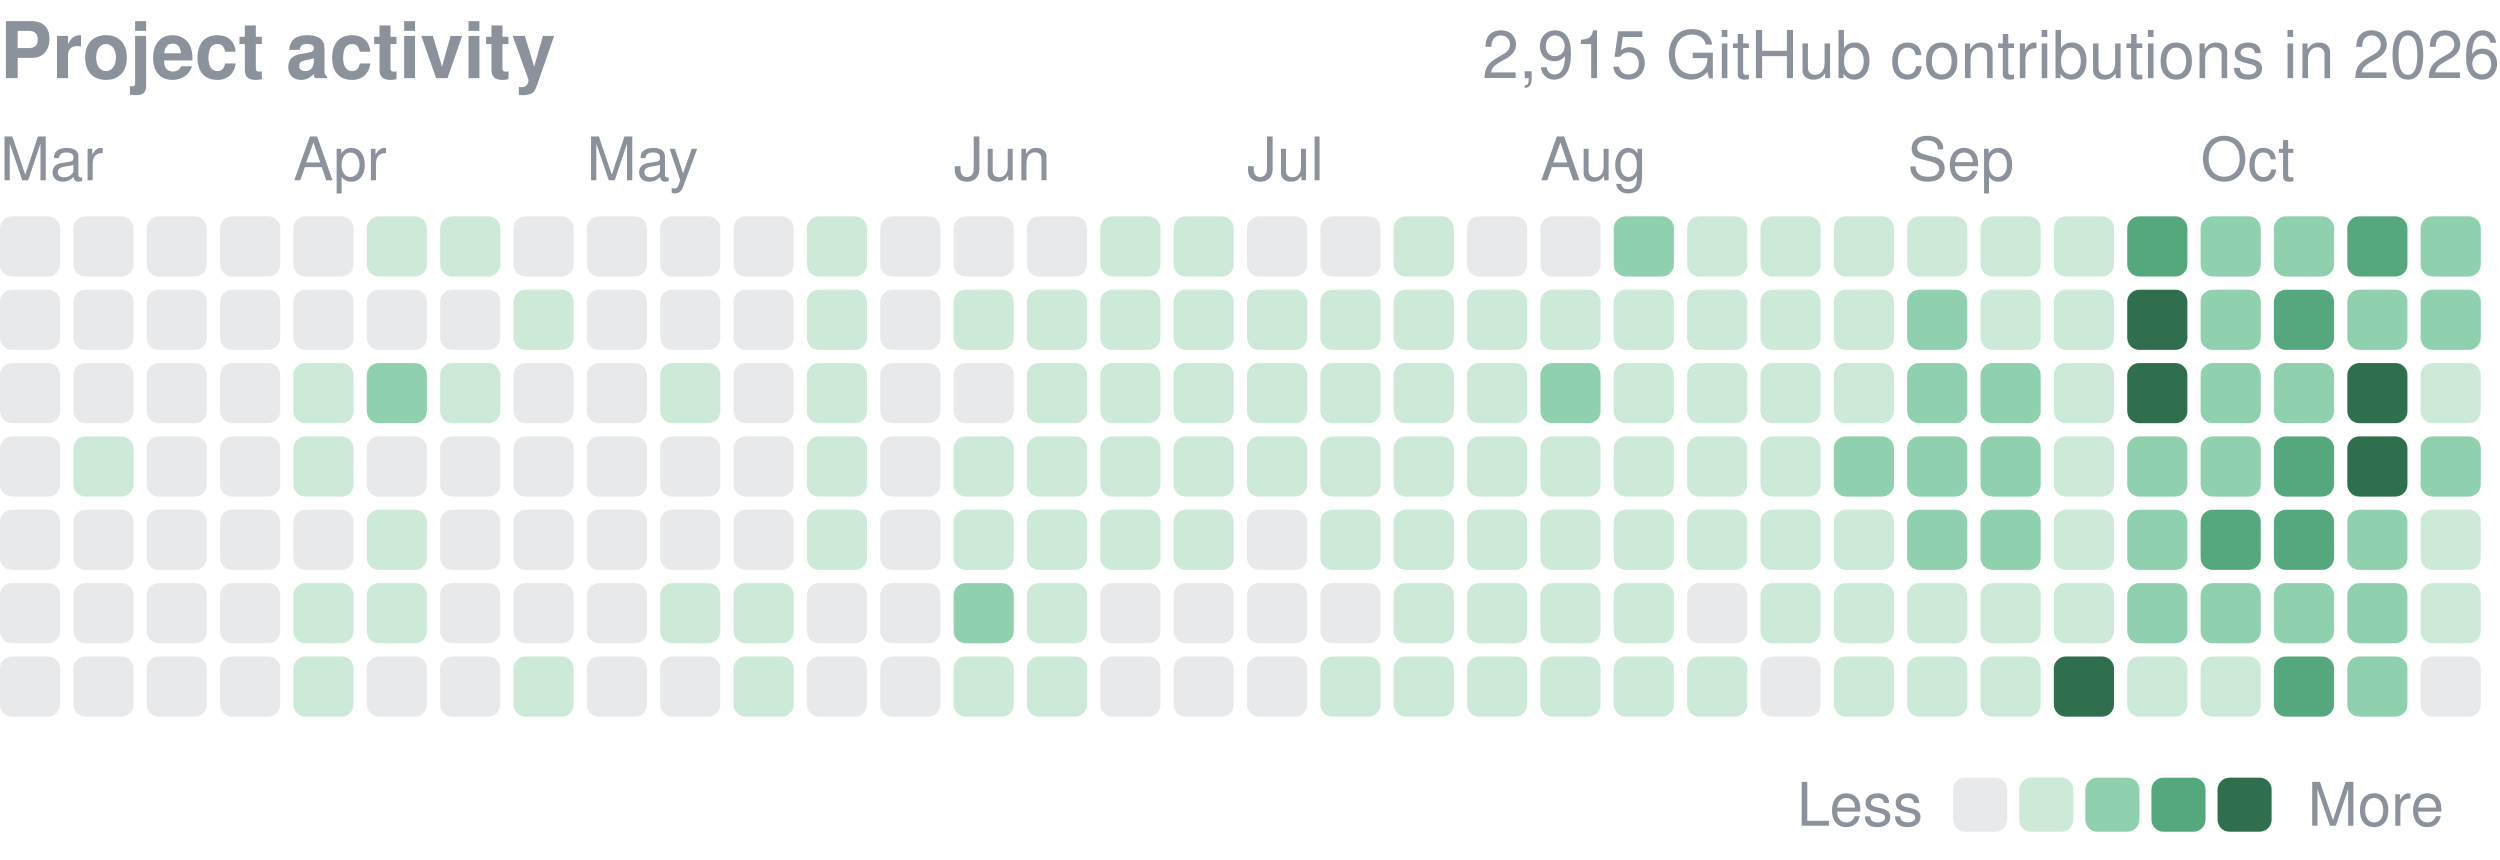
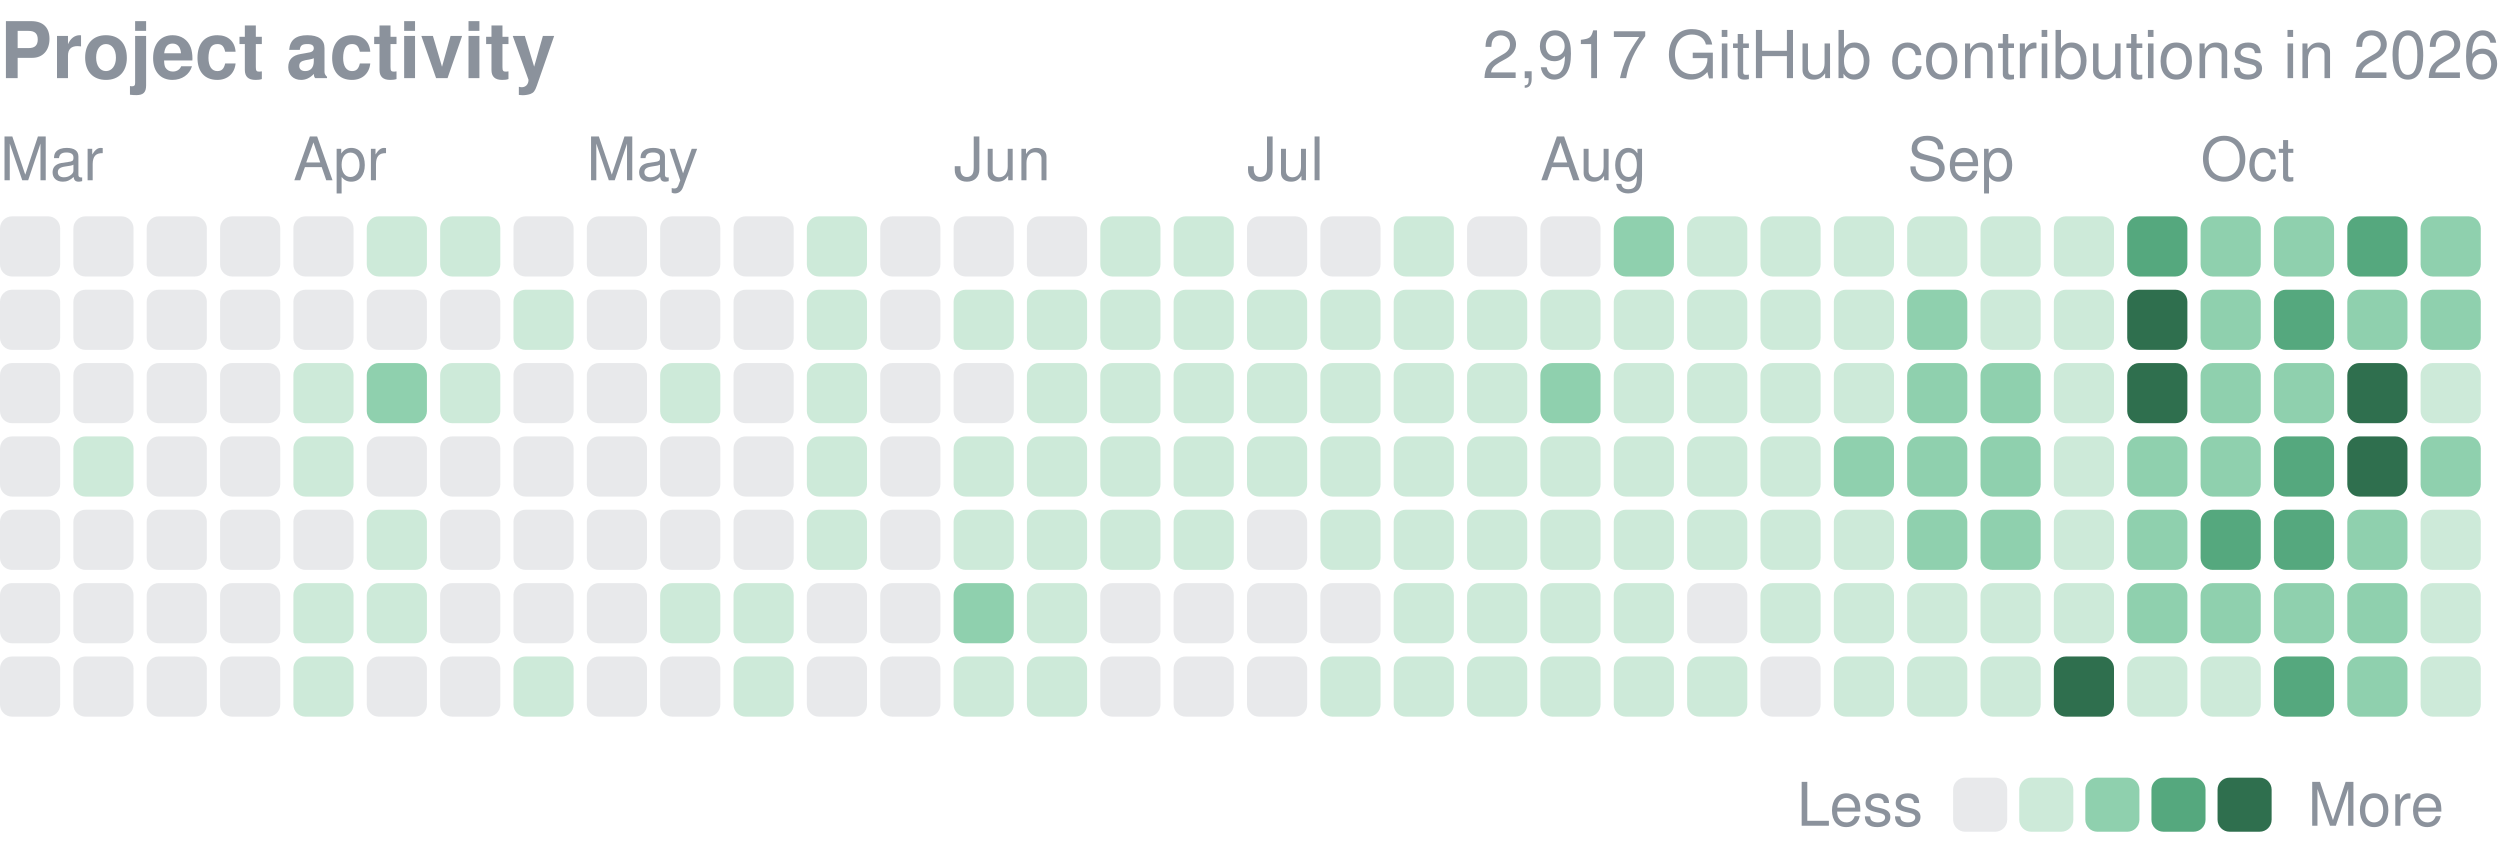
<svg xmlns="http://www.w3.org/2000/svg" width="416" height="143" viewBox="0 0 416 143" role="img" aria-label="yjinyoo GitHub contributions per day in 2026">
  <style>text{font-family:-apple-system,BlinkMacSystemFont,"Segoe UI",Helvetica,Arial,sans-serif}</style>
  <text x="0" y="13" font-size="13" font-weight="600" fill="#8b929c">Project activity</text>
-   <text x="416" y="13" font-size="11" fill="#8b929c" text-anchor="end">2,915 GitHub contributions in 2026</text>
+   <text x="416" y="13" font-size="11" fill="#8b929c" text-anchor="end">2,917 GitHub contributions in 2026</text>
  <text x="0.0" y="30" font-size="10" fill="#8b929c">Mar</text>
  <text x="48.8" y="30" font-size="10" fill="#8b929c">Apr</text>
  <text x="97.6" y="30" font-size="10" fill="#8b929c">May</text>
  <text x="158.7" y="30" font-size="10" fill="#8b929c">Jun</text>
  <text x="207.5" y="30" font-size="10" fill="#8b929c">Jul</text>
  <text x="256.3" y="30" font-size="10" fill="#8b929c">Aug</text>
  <text x="317.4" y="30" font-size="10" fill="#8b929c">Sep</text>
  <text x="366.2" y="30" font-size="10" fill="#8b929c">Oct</text>
  <rect x="0.00" y="36.00" width="10.01" height="10.01" rx="2.0" fill="#8b929c" opacity="0.2" />
  <rect x="0.00" y="48.21" width="10.01" height="10.01" rx="2.0" fill="#8b929c" opacity="0.2" />
  <rect x="0.00" y="60.41" width="10.01" height="10.01" rx="2.0" fill="#8b929c" opacity="0.2" />
  <rect x="0.00" y="72.62" width="10.01" height="10.01" rx="2.0" fill="#8b929c" opacity="0.2" />
  <rect x="0.00" y="84.82" width="10.01" height="10.01" rx="2.0" fill="#8b929c" opacity="0.2" />
  <rect x="0.00" y="97.03" width="10.01" height="10.01" rx="2.0" fill="#8b929c" opacity="0.2" />
  <rect x="0.00" y="109.24" width="10.01" height="10.01" rx="2.0" fill="#8b929c" opacity="0.2" />
  <rect x="12.21" y="36.00" width="10.01" height="10.01" rx="2.0" fill="#8b929c" opacity="0.2" />
  <rect x="12.21" y="48.21" width="10.01" height="10.01" rx="2.0" fill="#8b929c" opacity="0.2" />
  <rect x="12.21" y="60.41" width="10.01" height="10.01" rx="2.0" fill="#8b929c" opacity="0.2" />
  <rect x="12.21" y="72.62" width="10.01" height="10.01" rx="2.0" fill="#cdead9" />
  <rect x="12.21" y="84.82" width="10.01" height="10.01" rx="2.0" fill="#8b929c" opacity="0.2" />
  <rect x="12.21" y="97.03" width="10.01" height="10.01" rx="2.0" fill="#8b929c" opacity="0.2" />
  <rect x="12.21" y="109.24" width="10.01" height="10.01" rx="2.0" fill="#8b929c" opacity="0.2" />
  <rect x="24.41" y="36.00" width="10.01" height="10.01" rx="2.0" fill="#8b929c" opacity="0.2" />
  <rect x="24.41" y="48.21" width="10.01" height="10.01" rx="2.0" fill="#8b929c" opacity="0.2" />
  <rect x="24.41" y="60.41" width="10.01" height="10.01" rx="2.0" fill="#8b929c" opacity="0.2" />
  <rect x="24.41" y="72.62" width="10.01" height="10.01" rx="2.0" fill="#8b929c" opacity="0.2" />
  <rect x="24.41" y="84.82" width="10.01" height="10.01" rx="2.0" fill="#8b929c" opacity="0.2" />
  <rect x="24.41" y="97.03" width="10.01" height="10.01" rx="2.0" fill="#8b929c" opacity="0.2" />
  <rect x="24.41" y="109.24" width="10.01" height="10.01" rx="2.0" fill="#8b929c" opacity="0.2" />
  <rect x="36.62" y="36.00" width="10.01" height="10.01" rx="2.0" fill="#8b929c" opacity="0.2" />
  <rect x="36.62" y="48.21" width="10.01" height="10.01" rx="2.0" fill="#8b929c" opacity="0.2" />
  <rect x="36.62" y="60.41" width="10.01" height="10.01" rx="2.0" fill="#8b929c" opacity="0.2" />
  <rect x="36.62" y="72.62" width="10.01" height="10.01" rx="2.0" fill="#8b929c" opacity="0.2" />
  <rect x="36.62" y="84.82" width="10.01" height="10.01" rx="2.0" fill="#8b929c" opacity="0.2" />
  <rect x="36.62" y="97.03" width="10.01" height="10.01" rx="2.0" fill="#8b929c" opacity="0.2" />
  <rect x="36.62" y="109.24" width="10.01" height="10.01" rx="2.0" fill="#8b929c" opacity="0.2" />
  <rect x="48.82" y="36.00" width="10.01" height="10.01" rx="2.0" fill="#8b929c" opacity="0.2" />
  <rect x="48.82" y="48.21" width="10.01" height="10.01" rx="2.0" fill="#8b929c" opacity="0.2" />
  <rect x="48.82" y="60.41" width="10.01" height="10.01" rx="2.0" fill="#cdead9" />
  <rect x="48.82" y="72.62" width="10.01" height="10.01" rx="2.0" fill="#cdead9" />
  <rect x="48.82" y="84.82" width="10.01" height="10.01" rx="2.0" fill="#8b929c" opacity="0.2" />
  <rect x="48.82" y="97.03" width="10.01" height="10.01" rx="2.0" fill="#cdead9" />
  <rect x="48.82" y="109.24" width="10.01" height="10.01" rx="2.0" fill="#cdead9" />
  <rect x="61.03" y="36.00" width="10.01" height="10.01" rx="2.0" fill="#cdead9" />
  <rect x="61.03" y="48.21" width="10.01" height="10.01" rx="2.0" fill="#8b929c" opacity="0.2" />
  <rect x="61.03" y="60.41" width="10.01" height="10.01" rx="2.0" fill="#8fd0ae" />
  <rect x="61.03" y="72.62" width="10.01" height="10.01" rx="2.0" fill="#8b929c" opacity="0.2" />
  <rect x="61.03" y="84.82" width="10.01" height="10.01" rx="2.0" fill="#cdead9" />
  <rect x="61.03" y="97.03" width="10.01" height="10.01" rx="2.0" fill="#cdead9" />
  <rect x="61.03" y="109.24" width="10.01" height="10.01" rx="2.0" fill="#8b929c" opacity="0.2" />
  <rect x="73.24" y="36.00" width="10.01" height="10.01" rx="2.0" fill="#cdead9" />
  <rect x="73.24" y="48.21" width="10.01" height="10.01" rx="2.0" fill="#8b929c" opacity="0.2" />
  <rect x="73.24" y="60.41" width="10.01" height="10.01" rx="2.0" fill="#cdead9" />
  <rect x="73.24" y="72.62" width="10.01" height="10.01" rx="2.0" fill="#8b929c" opacity="0.2" />
  <rect x="73.24" y="84.82" width="10.01" height="10.01" rx="2.0" fill="#8b929c" opacity="0.2" />
  <rect x="73.24" y="97.03" width="10.01" height="10.01" rx="2.0" fill="#8b929c" opacity="0.2" />
  <rect x="73.24" y="109.24" width="10.01" height="10.01" rx="2.0" fill="#8b929c" opacity="0.2" />
  <rect x="85.44" y="36.00" width="10.01" height="10.01" rx="2.0" fill="#8b929c" opacity="0.2" />
  <rect x="85.44" y="48.21" width="10.01" height="10.01" rx="2.0" fill="#cdead9" />
  <rect x="85.44" y="60.41" width="10.01" height="10.01" rx="2.0" fill="#8b929c" opacity="0.2" />
  <rect x="85.44" y="72.62" width="10.01" height="10.01" rx="2.0" fill="#8b929c" opacity="0.2" />
  <rect x="85.44" y="84.82" width="10.01" height="10.01" rx="2.0" fill="#8b929c" opacity="0.2" />
  <rect x="85.44" y="97.03" width="10.01" height="10.01" rx="2.0" fill="#8b929c" opacity="0.2" />
  <rect x="85.44" y="109.24" width="10.01" height="10.01" rx="2.0" fill="#cdead9" />
  <rect x="97.65" y="36.00" width="10.01" height="10.01" rx="2.0" fill="#8b929c" opacity="0.2" />
  <rect x="97.65" y="48.21" width="10.01" height="10.01" rx="2.0" fill="#8b929c" opacity="0.2" />
  <rect x="97.65" y="60.41" width="10.01" height="10.01" rx="2.0" fill="#8b929c" opacity="0.2" />
  <rect x="97.65" y="72.62" width="10.01" height="10.01" rx="2.0" fill="#8b929c" opacity="0.2" />
  <rect x="97.65" y="84.82" width="10.01" height="10.01" rx="2.0" fill="#8b929c" opacity="0.2" />
  <rect x="97.65" y="97.03" width="10.01" height="10.01" rx="2.0" fill="#8b929c" opacity="0.2" />
  <rect x="97.65" y="109.24" width="10.01" height="10.01" rx="2.0" fill="#8b929c" opacity="0.2" />
  <rect x="109.85" y="36.00" width="10.01" height="10.01" rx="2.0" fill="#8b929c" opacity="0.2" />
  <rect x="109.85" y="48.21" width="10.01" height="10.01" rx="2.0" fill="#8b929c" opacity="0.2" />
  <rect x="109.85" y="60.41" width="10.01" height="10.01" rx="2.0" fill="#cdead9" />
  <rect x="109.85" y="72.62" width="10.01" height="10.01" rx="2.0" fill="#8b929c" opacity="0.2" />
  <rect x="109.85" y="84.82" width="10.01" height="10.01" rx="2.0" fill="#8b929c" opacity="0.2" />
  <rect x="109.85" y="97.03" width="10.01" height="10.01" rx="2.0" fill="#cdead9" />
  <rect x="109.85" y="109.24" width="10.01" height="10.01" rx="2.0" fill="#8b929c" opacity="0.2" />
  <rect x="122.06" y="36.00" width="10.01" height="10.01" rx="2.0" fill="#8b929c" opacity="0.2" />
  <rect x="122.06" y="48.21" width="10.01" height="10.01" rx="2.0" fill="#8b929c" opacity="0.2" />
  <rect x="122.06" y="60.41" width="10.01" height="10.01" rx="2.0" fill="#8b929c" opacity="0.2" />
  <rect x="122.06" y="72.62" width="10.01" height="10.01" rx="2.0" fill="#8b929c" opacity="0.2" />
  <rect x="122.06" y="84.82" width="10.01" height="10.01" rx="2.0" fill="#8b929c" opacity="0.2" />
  <rect x="122.06" y="97.03" width="10.01" height="10.01" rx="2.0" fill="#cdead9" />
  <rect x="122.06" y="109.24" width="10.01" height="10.01" rx="2.0" fill="#cdead9" />
  <rect x="134.26" y="36.00" width="10.01" height="10.01" rx="2.0" fill="#cdead9" />
  <rect x="134.26" y="48.21" width="10.01" height="10.01" rx="2.0" fill="#cdead9" />
  <rect x="134.26" y="60.41" width="10.01" height="10.01" rx="2.0" fill="#cdead9" />
  <rect x="134.26" y="72.62" width="10.01" height="10.01" rx="2.0" fill="#cdead9" />
  <rect x="134.26" y="84.82" width="10.01" height="10.01" rx="2.0" fill="#cdead9" />
  <rect x="134.26" y="97.03" width="10.01" height="10.01" rx="2.0" fill="#8b929c" opacity="0.2" />
  <rect x="134.26" y="109.24" width="10.01" height="10.01" rx="2.0" fill="#8b929c" opacity="0.2" />
  <rect x="146.47" y="36.00" width="10.01" height="10.01" rx="2.0" fill="#8b929c" opacity="0.2" />
  <rect x="146.47" y="48.21" width="10.01" height="10.01" rx="2.0" fill="#8b929c" opacity="0.2" />
  <rect x="146.47" y="60.41" width="10.01" height="10.01" rx="2.0" fill="#8b929c" opacity="0.2" />
  <rect x="146.47" y="72.62" width="10.01" height="10.01" rx="2.0" fill="#8b929c" opacity="0.2" />
  <rect x="146.47" y="84.82" width="10.01" height="10.01" rx="2.0" fill="#8b929c" opacity="0.2" />
  <rect x="146.47" y="97.03" width="10.01" height="10.01" rx="2.0" fill="#8b929c" opacity="0.2" />
  <rect x="146.47" y="109.24" width="10.01" height="10.01" rx="2.0" fill="#8b929c" opacity="0.2" />
  <rect x="158.68" y="36.00" width="10.01" height="10.01" rx="2.0" fill="#8b929c" opacity="0.2" />
  <rect x="158.68" y="48.21" width="10.01" height="10.01" rx="2.0" fill="#cdead9" />
  <rect x="158.68" y="60.41" width="10.01" height="10.01" rx="2.0" fill="#8b929c" opacity="0.2" />
  <rect x="158.68" y="72.62" width="10.01" height="10.01" rx="2.0" fill="#cdead9" />
  <rect x="158.68" y="84.82" width="10.01" height="10.01" rx="2.0" fill="#cdead9" />
  <rect x="158.68" y="97.03" width="10.01" height="10.01" rx="2.0" fill="#8fd0ae" />
  <rect x="158.68" y="109.24" width="10.01" height="10.01" rx="2.0" fill="#cdead9" />
  <rect x="170.88" y="36.00" width="10.01" height="10.01" rx="2.0" fill="#8b929c" opacity="0.2" />
  <rect x="170.88" y="48.21" width="10.01" height="10.01" rx="2.0" fill="#cdead9" />
  <rect x="170.88" y="60.41" width="10.01" height="10.01" rx="2.0" fill="#cdead9" />
  <rect x="170.88" y="72.62" width="10.01" height="10.01" rx="2.0" fill="#cdead9" />
  <rect x="170.88" y="84.82" width="10.01" height="10.01" rx="2.0" fill="#cdead9" />
  <rect x="170.88" y="97.03" width="10.01" height="10.01" rx="2.0" fill="#cdead9" />
  <rect x="170.88" y="109.24" width="10.01" height="10.01" rx="2.0" fill="#cdead9" />
  <rect x="183.09" y="36.00" width="10.01" height="10.01" rx="2.0" fill="#cdead9" />
  <rect x="183.09" y="48.21" width="10.01" height="10.01" rx="2.0" fill="#cdead9" />
  <rect x="183.09" y="60.41" width="10.01" height="10.01" rx="2.0" fill="#cdead9" />
  <rect x="183.09" y="72.62" width="10.01" height="10.01" rx="2.0" fill="#cdead9" />
  <rect x="183.09" y="84.82" width="10.01" height="10.01" rx="2.0" fill="#cdead9" />
  <rect x="183.09" y="97.03" width="10.01" height="10.01" rx="2.0" fill="#8b929c" opacity="0.2" />
  <rect x="183.09" y="109.24" width="10.01" height="10.01" rx="2.0" fill="#8b929c" opacity="0.2" />
  <rect x="195.29" y="36.00" width="10.01" height="10.01" rx="2.0" fill="#cdead9" />
  <rect x="195.29" y="48.21" width="10.01" height="10.01" rx="2.0" fill="#cdead9" />
  <rect x="195.29" y="60.41" width="10.01" height="10.01" rx="2.0" fill="#cdead9" />
  <rect x="195.29" y="72.62" width="10.01" height="10.01" rx="2.0" fill="#cdead9" />
  <rect x="195.29" y="84.82" width="10.01" height="10.01" rx="2.0" fill="#cdead9" />
  <rect x="195.29" y="97.03" width="10.01" height="10.01" rx="2.0" fill="#8b929c" opacity="0.2" />
  <rect x="195.29" y="109.24" width="10.01" height="10.01" rx="2.0" fill="#8b929c" opacity="0.2" />
  <rect x="207.50" y="36.00" width="10.01" height="10.01" rx="2.0" fill="#8b929c" opacity="0.2" />
  <rect x="207.50" y="48.21" width="10.01" height="10.01" rx="2.0" fill="#cdead9" />
  <rect x="207.50" y="60.41" width="10.01" height="10.01" rx="2.0" fill="#cdead9" />
  <rect x="207.50" y="72.62" width="10.01" height="10.01" rx="2.0" fill="#cdead9" />
  <rect x="207.50" y="84.82" width="10.01" height="10.01" rx="2.0" fill="#8b929c" opacity="0.2" />
  <rect x="207.50" y="97.03" width="10.01" height="10.01" rx="2.0" fill="#8b929c" opacity="0.2" />
  <rect x="207.50" y="109.24" width="10.01" height="10.01" rx="2.0" fill="#8b929c" opacity="0.2" />
  <rect x="219.71" y="36.00" width="10.01" height="10.01" rx="2.0" fill="#8b929c" opacity="0.2" />
  <rect x="219.71" y="48.21" width="10.01" height="10.01" rx="2.0" fill="#cdead9" />
  <rect x="219.71" y="60.41" width="10.01" height="10.01" rx="2.0" fill="#cdead9" />
  <rect x="219.71" y="72.62" width="10.01" height="10.01" rx="2.0" fill="#cdead9" />
  <rect x="219.71" y="84.82" width="10.01" height="10.01" rx="2.0" fill="#cdead9" />
  <rect x="219.71" y="97.03" width="10.01" height="10.01" rx="2.0" fill="#8b929c" opacity="0.2" />
  <rect x="219.71" y="109.24" width="10.01" height="10.01" rx="2.0" fill="#cdead9" />
  <rect x="231.91" y="36.00" width="10.01" height="10.01" rx="2.0" fill="#cdead9" />
  <rect x="231.91" y="48.21" width="10.01" height="10.01" rx="2.0" fill="#cdead9" />
  <rect x="231.91" y="60.41" width="10.01" height="10.01" rx="2.0" fill="#cdead9" />
  <rect x="231.91" y="72.62" width="10.01" height="10.01" rx="2.0" fill="#cdead9" />
  <rect x="231.91" y="84.82" width="10.01" height="10.01" rx="2.0" fill="#cdead9" />
  <rect x="231.91" y="97.03" width="10.01" height="10.01" rx="2.0" fill="#cdead9" />
  <rect x="231.91" y="109.24" width="10.01" height="10.01" rx="2.0" fill="#cdead9" />
  <rect x="244.12" y="36.00" width="10.01" height="10.01" rx="2.0" fill="#8b929c" opacity="0.2" />
  <rect x="244.12" y="48.21" width="10.01" height="10.01" rx="2.0" fill="#cdead9" />
  <rect x="244.12" y="60.41" width="10.01" height="10.01" rx="2.0" fill="#cdead9" />
  <rect x="244.12" y="72.62" width="10.01" height="10.01" rx="2.0" fill="#cdead9" />
  <rect x="244.12" y="84.82" width="10.01" height="10.01" rx="2.0" fill="#cdead9" />
  <rect x="244.12" y="97.03" width="10.01" height="10.01" rx="2.0" fill="#cdead9" />
  <rect x="244.12" y="109.24" width="10.01" height="10.01" rx="2.0" fill="#cdead9" />
  <rect x="256.32" y="36.00" width="10.01" height="10.01" rx="2.0" fill="#8b929c" opacity="0.2" />
  <rect x="256.32" y="48.21" width="10.01" height="10.01" rx="2.0" fill="#cdead9" />
  <rect x="256.32" y="60.41" width="10.01" height="10.01" rx="2.0" fill="#8fd0ae" />
  <rect x="256.32" y="72.62" width="10.01" height="10.01" rx="2.0" fill="#cdead9" />
  <rect x="256.32" y="84.82" width="10.01" height="10.01" rx="2.0" fill="#cdead9" />
  <rect x="256.32" y="97.03" width="10.01" height="10.01" rx="2.0" fill="#cdead9" />
  <rect x="256.32" y="109.24" width="10.01" height="10.01" rx="2.0" fill="#cdead9" />
  <rect x="268.53" y="36.00" width="10.01" height="10.01" rx="2.0" fill="#8fd0ae" />
  <rect x="268.53" y="48.21" width="10.01" height="10.01" rx="2.0" fill="#cdead9" />
  <rect x="268.53" y="60.41" width="10.01" height="10.01" rx="2.0" fill="#cdead9" />
  <rect x="268.53" y="72.62" width="10.01" height="10.01" rx="2.0" fill="#cdead9" />
  <rect x="268.53" y="84.82" width="10.01" height="10.01" rx="2.0" fill="#cdead9" />
  <rect x="268.53" y="97.03" width="10.01" height="10.01" rx="2.0" fill="#cdead9" />
  <rect x="268.53" y="109.24" width="10.01" height="10.01" rx="2.0" fill="#cdead9" />
  <rect x="280.74" y="36.00" width="10.01" height="10.01" rx="2.0" fill="#cdead9" />
  <rect x="280.74" y="48.21" width="10.01" height="10.01" rx="2.0" fill="#cdead9" />
  <rect x="280.74" y="60.41" width="10.01" height="10.01" rx="2.0" fill="#cdead9" />
  <rect x="280.74" y="72.62" width="10.01" height="10.01" rx="2.0" fill="#cdead9" />
  <rect x="280.74" y="84.82" width="10.01" height="10.01" rx="2.0" fill="#cdead9" />
  <rect x="280.74" y="97.03" width="10.01" height="10.01" rx="2.0" fill="#8b929c" opacity="0.2" />
  <rect x="280.74" y="109.24" width="10.01" height="10.01" rx="2.0" fill="#cdead9" />
  <rect x="292.94" y="36.00" width="10.01" height="10.01" rx="2.0" fill="#cdead9" />
  <rect x="292.94" y="48.21" width="10.01" height="10.01" rx="2.0" fill="#cdead9" />
  <rect x="292.94" y="60.41" width="10.01" height="10.01" rx="2.0" fill="#cdead9" />
  <rect x="292.94" y="72.62" width="10.01" height="10.01" rx="2.0" fill="#cdead9" />
  <rect x="292.94" y="84.82" width="10.01" height="10.01" rx="2.0" fill="#cdead9" />
  <rect x="292.94" y="97.03" width="10.01" height="10.01" rx="2.0" fill="#cdead9" />
  <rect x="292.94" y="109.24" width="10.01" height="10.01" rx="2.0" fill="#8b929c" opacity="0.2" />
  <rect x="305.15" y="36.00" width="10.01" height="10.01" rx="2.0" fill="#cdead9" />
  <rect x="305.15" y="48.21" width="10.01" height="10.01" rx="2.0" fill="#cdead9" />
  <rect x="305.15" y="60.41" width="10.01" height="10.01" rx="2.0" fill="#cdead9" />
  <rect x="305.15" y="72.62" width="10.01" height="10.01" rx="2.0" fill="#8fd0ae" />
  <rect x="305.15" y="84.82" width="10.01" height="10.01" rx="2.0" fill="#cdead9" />
  <rect x="305.15" y="97.03" width="10.01" height="10.01" rx="2.0" fill="#cdead9" />
  <rect x="305.15" y="109.24" width="10.01" height="10.01" rx="2.0" fill="#cdead9" />
  <rect x="317.35" y="36.00" width="10.01" height="10.01" rx="2.0" fill="#cdead9" />
  <rect x="317.35" y="48.21" width="10.01" height="10.01" rx="2.0" fill="#8fd0ae" />
  <rect x="317.35" y="60.41" width="10.01" height="10.01" rx="2.0" fill="#8fd0ae" />
  <rect x="317.35" y="72.62" width="10.01" height="10.01" rx="2.0" fill="#8fd0ae" />
  <rect x="317.35" y="84.82" width="10.01" height="10.01" rx="2.0" fill="#8fd0ae" />
  <rect x="317.35" y="97.03" width="10.01" height="10.01" rx="2.0" fill="#cdead9" />
  <rect x="317.35" y="109.24" width="10.01" height="10.01" rx="2.0" fill="#cdead9" />
  <rect x="329.56" y="36.00" width="10.01" height="10.01" rx="2.0" fill="#cdead9" />
  <rect x="329.56" y="48.21" width="10.01" height="10.01" rx="2.0" fill="#cdead9" />
  <rect x="329.56" y="60.41" width="10.01" height="10.01" rx="2.0" fill="#8fd0ae" />
  <rect x="329.56" y="72.62" width="10.01" height="10.01" rx="2.0" fill="#8fd0ae" />
  <rect x="329.56" y="84.82" width="10.01" height="10.01" rx="2.0" fill="#8fd0ae" />
  <rect x="329.56" y="97.03" width="10.01" height="10.01" rx="2.0" fill="#cdead9" />
  <rect x="329.56" y="109.24" width="10.01" height="10.01" rx="2.0" fill="#cdead9" />
  <rect x="341.76" y="36.00" width="10.01" height="10.01" rx="2.0" fill="#cdead9" />
  <rect x="341.76" y="48.21" width="10.01" height="10.01" rx="2.0" fill="#cdead9" />
  <rect x="341.76" y="60.41" width="10.01" height="10.01" rx="2.0" fill="#cdead9" />
  <rect x="341.76" y="72.62" width="10.01" height="10.01" rx="2.0" fill="#cdead9" />
  <rect x="341.76" y="84.82" width="10.01" height="10.01" rx="2.0" fill="#cdead9" />
  <rect x="341.76" y="97.03" width="10.01" height="10.01" rx="2.0" fill="#cdead9" />
  <rect x="341.76" y="109.24" width="10.01" height="10.01" rx="2.0" fill="#2f6f4e" />
  <rect x="353.97" y="36.00" width="10.01" height="10.01" rx="2.0" fill="#55a87e" />
  <rect x="353.97" y="48.21" width="10.01" height="10.01" rx="2.0" fill="#2f6f4e" />
  <rect x="353.97" y="60.41" width="10.01" height="10.01" rx="2.0" fill="#2f6f4e" />
  <rect x="353.97" y="72.62" width="10.01" height="10.01" rx="2.0" fill="#8fd0ae" />
  <rect x="353.97" y="84.82" width="10.01" height="10.01" rx="2.0" fill="#8fd0ae" />
  <rect x="353.97" y="97.03" width="10.01" height="10.01" rx="2.0" fill="#8fd0ae" />
  <rect x="353.97" y="109.24" width="10.01" height="10.01" rx="2.0" fill="#cdead9" />
  <rect x="366.18" y="36.00" width="10.01" height="10.01" rx="2.0" fill="#8fd0ae" />
  <rect x="366.18" y="48.21" width="10.01" height="10.01" rx="2.0" fill="#8fd0ae" />
  <rect x="366.18" y="60.41" width="10.01" height="10.01" rx="2.0" fill="#8fd0ae" />
  <rect x="366.18" y="72.62" width="10.01" height="10.01" rx="2.0" fill="#8fd0ae" />
  <rect x="366.18" y="84.82" width="10.01" height="10.01" rx="2.0" fill="#55a87e" />
  <rect x="366.18" y="97.03" width="10.01" height="10.01" rx="2.0" fill="#8fd0ae" />
  <rect x="366.18" y="109.24" width="10.01" height="10.01" rx="2.0" fill="#cdead9" />
  <rect x="378.38" y="36.00" width="10.01" height="10.01" rx="2.0" fill="#8fd0ae" />
  <rect x="378.38" y="48.21" width="10.01" height="10.01" rx="2.0" fill="#55a87e" />
  <rect x="378.38" y="60.41" width="10.01" height="10.01" rx="2.0" fill="#8fd0ae" />
  <rect x="378.38" y="72.62" width="10.01" height="10.01" rx="2.0" fill="#55a87e" />
  <rect x="378.38" y="84.82" width="10.01" height="10.01" rx="2.0" fill="#55a87e" />
  <rect x="378.38" y="97.03" width="10.01" height="10.01" rx="2.0" fill="#8fd0ae" />
  <rect x="378.38" y="109.24" width="10.01" height="10.01" rx="2.0" fill="#55a87e" />
  <rect x="390.59" y="36.00" width="10.01" height="10.01" rx="2.0" fill="#55a87e" />
  <rect x="390.59" y="48.21" width="10.01" height="10.01" rx="2.0" fill="#8fd0ae" />
  <rect x="390.59" y="60.41" width="10.01" height="10.01" rx="2.0" fill="#2f6f4e" />
  <rect x="390.59" y="72.62" width="10.01" height="10.01" rx="2.0" fill="#2f6f4e" />
  <rect x="390.59" y="84.82" width="10.01" height="10.01" rx="2.0" fill="#8fd0ae" />
  <rect x="390.59" y="97.03" width="10.01" height="10.01" rx="2.0" fill="#8fd0ae" />
  <rect x="390.59" y="109.24" width="10.01" height="10.01" rx="2.0" fill="#8fd0ae" />
  <rect x="402.79" y="36.00" width="10.01" height="10.01" rx="2.0" fill="#8fd0ae" />
  <rect x="402.79" y="48.21" width="10.01" height="10.01" rx="2.0" fill="#8fd0ae" />
  <rect x="402.79" y="60.41" width="10.01" height="10.01" rx="2.0" fill="#cdead9" />
  <rect x="402.79" y="72.62" width="10.01" height="10.01" rx="2.0" fill="#8fd0ae" />
  <rect x="402.79" y="84.82" width="10.01" height="10.01" rx="2.0" fill="#cdead9" />
  <rect x="402.79" y="97.03" width="10.01" height="10.01" rx="2.0" fill="#cdead9" />
-   <rect x="402.79" y="109.24" width="10.01" height="10.01" rx="2.0" fill="#8b929c" opacity="0.2" />
+   <rect x="402.79" y="109.24" width="10.01" height="10.01" rx="2.0" fill="#cdead9" />
  <text x="299" y="137.4" font-size="10" fill="#8b929c">Less</text>
  <rect x="325" y="129.4" width="9" height="9" rx="2.0" fill="#8b929c" opacity="0.2" />
  <rect x="336.0" y="129.4" width="9" height="9" rx="2.0" fill="#cdead9" />
  <rect x="347.0" y="129.4" width="9" height="9" rx="2.0" fill="#8fd0ae" />
  <rect x="358.0" y="129.4" width="9" height="9" rx="2.0" fill="#55a87e" />
  <rect x="369.0" y="129.4" width="9" height="9" rx="2.0" fill="#2f6f4e" />
  <text x="384.0" y="137.4" font-size="10" fill="#8b929c">More</text>
</svg>
